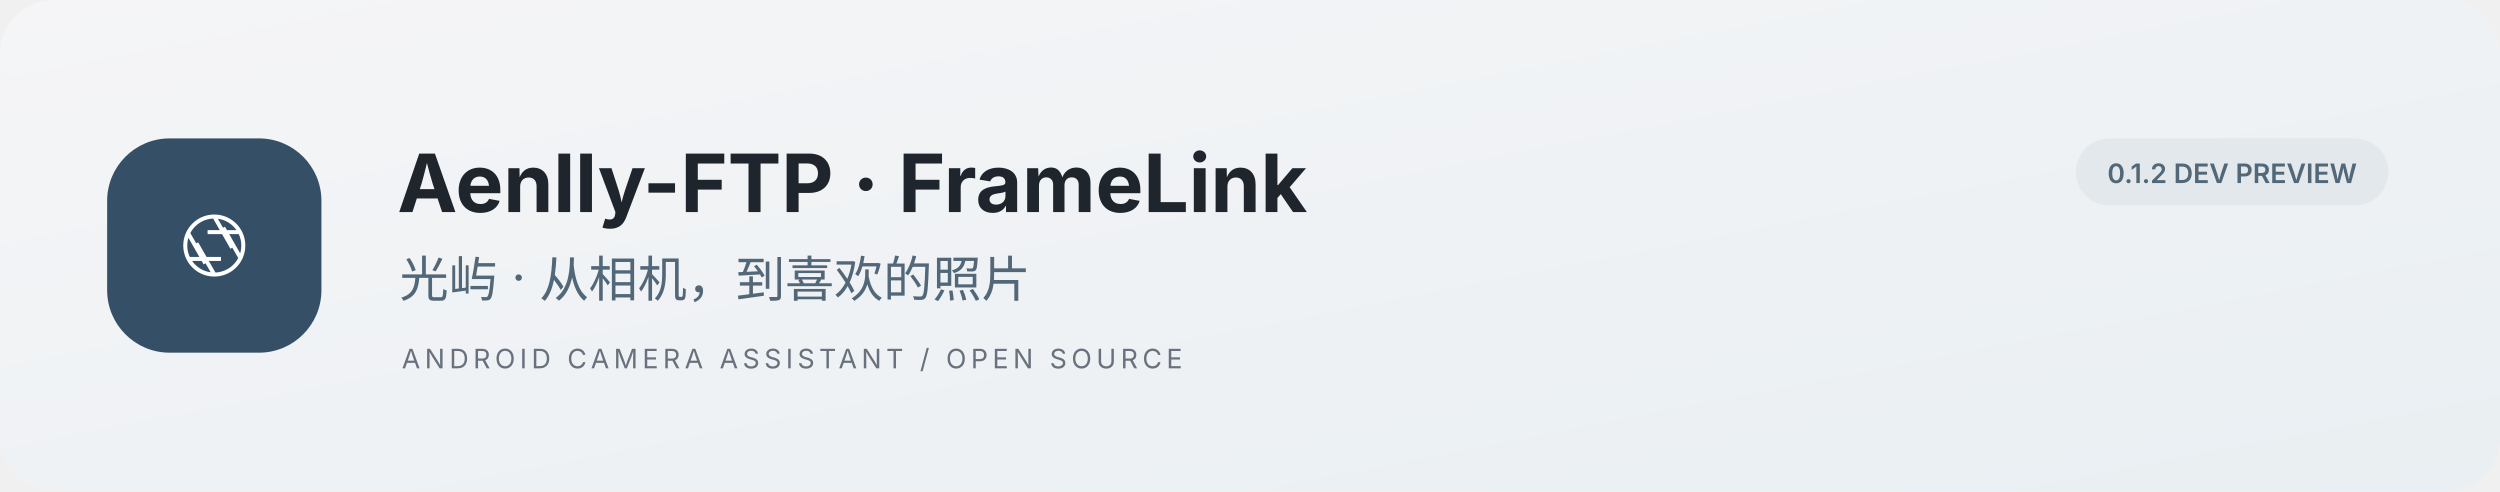
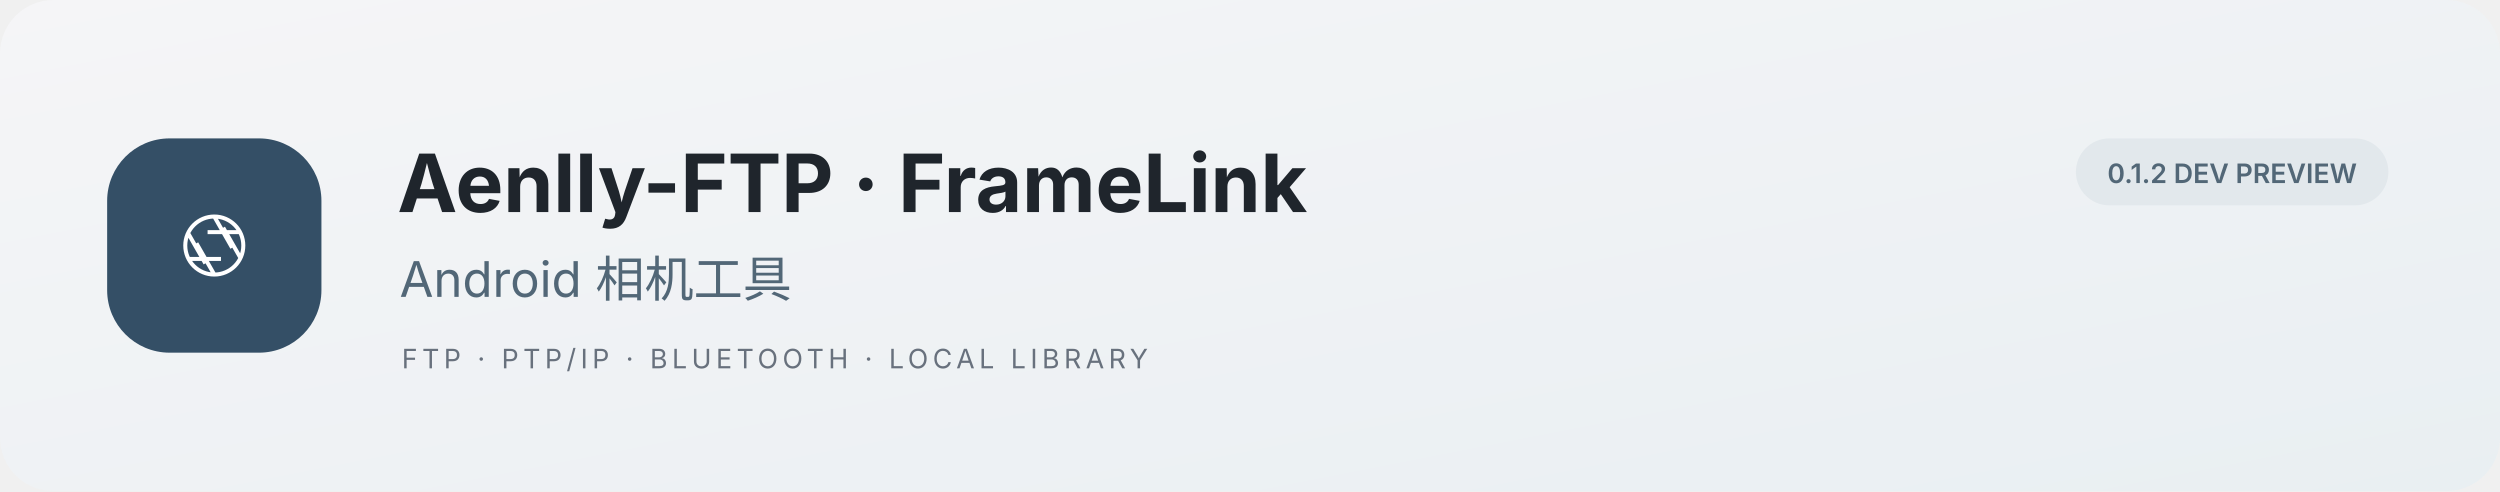
<svg xmlns="http://www.w3.org/2000/svg" width="1120" height="220" viewBox="0 0 1120 220" role="img" aria-labelledby="title description">
  <defs>
    <linearGradient id="wash" x2="1" y2="1">
      <stop stop-color="#F5F5F7" />
      <stop offset="1" stop-color="#E9EFF2" />
    </linearGradient>
  </defs>
  <rect width="1120" height="220" rx="24" fill="url(#wash)" />
  <rect x="48" y="62" width="96" height="96" rx="28" fill="#344F66" />
  <g transform="translate(72 86)" fill="none" stroke="white" stroke-width="1.8">
    <path d="M24 11a13 13 0 1 0 0 26a13 13 0 1 0 0-26M24 11l8 14M35 18H21M36 30l-8-14M24 37l-8-14M13 30h14M12 18l8 14" />
  </g>
  <g font-family="system-ui,-apple-system,BlinkMacSystemFont,Segoe UI,sans-serif">
    <text x="178" y="95" font-size="36" font-weight="650" fill="#1F252C">Aenlly-FTP · FrameLink</text>
-     <text x="179" y="133" font-size="22" fill="#526777">光屿 · 从相机，到喜欢的照片</text>
-     <text x="180" y="165" font-size="12" letter-spacing="2" fill="#68717D">ANDROID CAMERA ASSISTANT / OPEN SOURCE</text>
+     <text x="179" y="133" font-size="22" fill="#526777">Android 相机工具</text>
+     <text x="180" y="165" font-size="12" letter-spacing="2" fill="#68717D">FTP · PTP/IP · BLUETOOTH · LOCAL LIBRARY</text>
    <rect x="930" y="62" width="140" height="30" rx="15" fill="#E2E8EC" />
    <text x="1000" y="82" text-anchor="middle" font-size="12" font-weight="600" fill="#526777">0.1.2 DEV PREVIEW</text>
  </g>
</svg>
